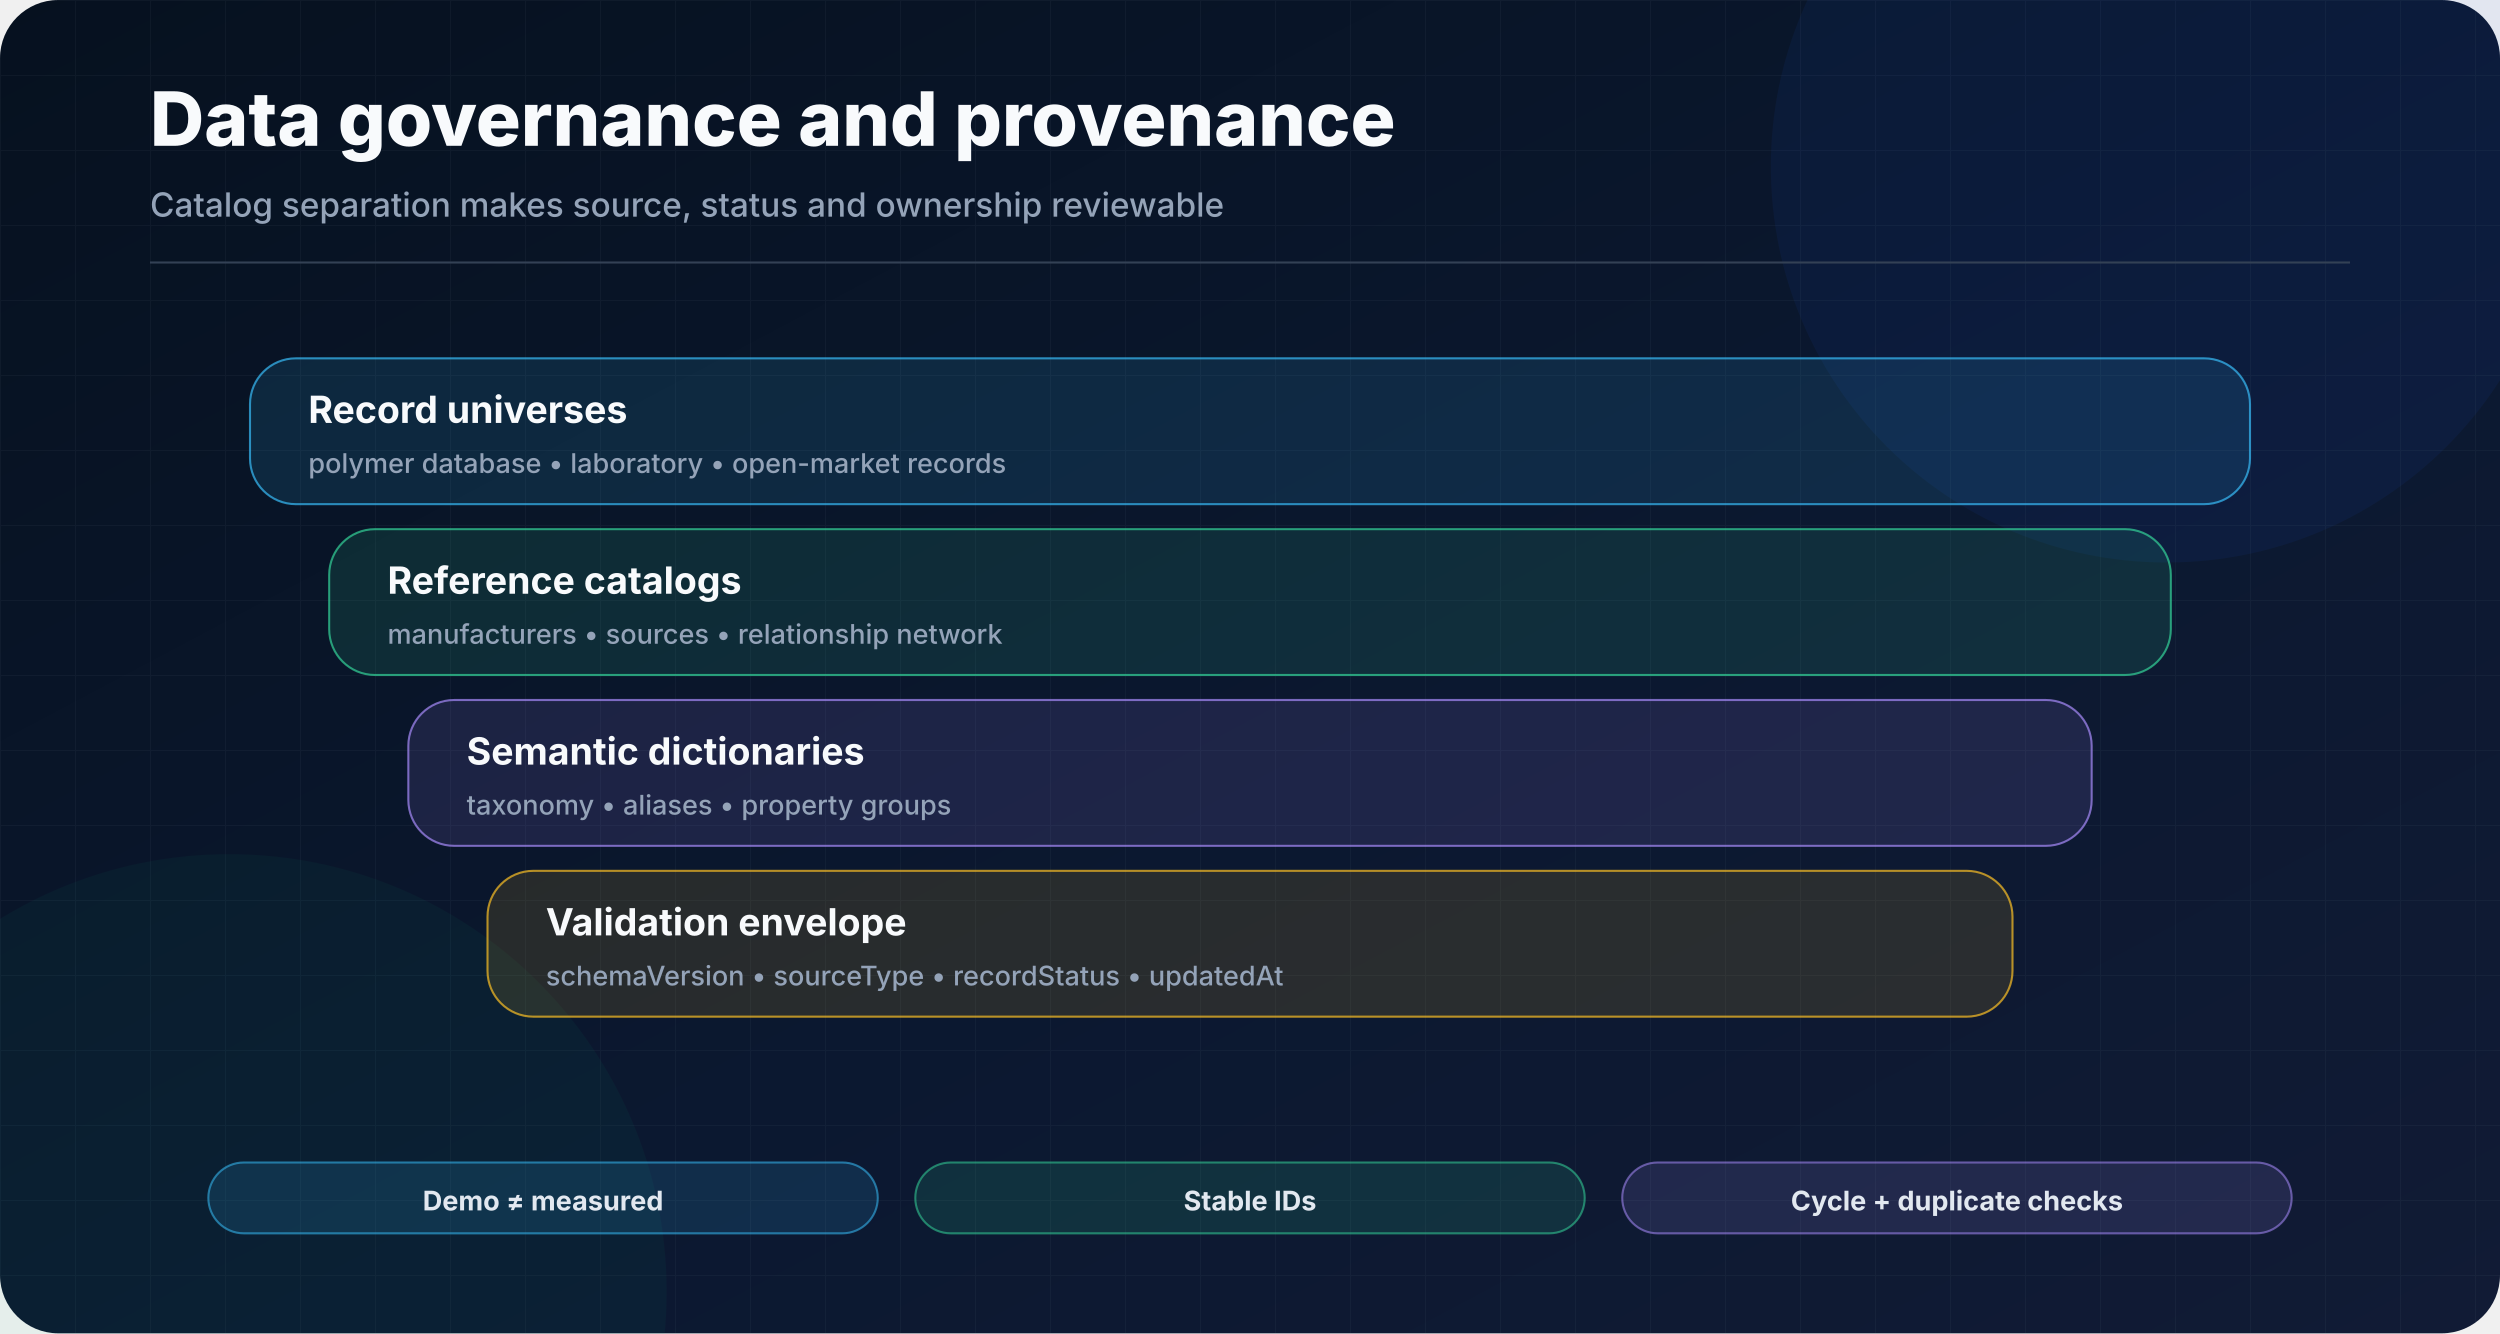
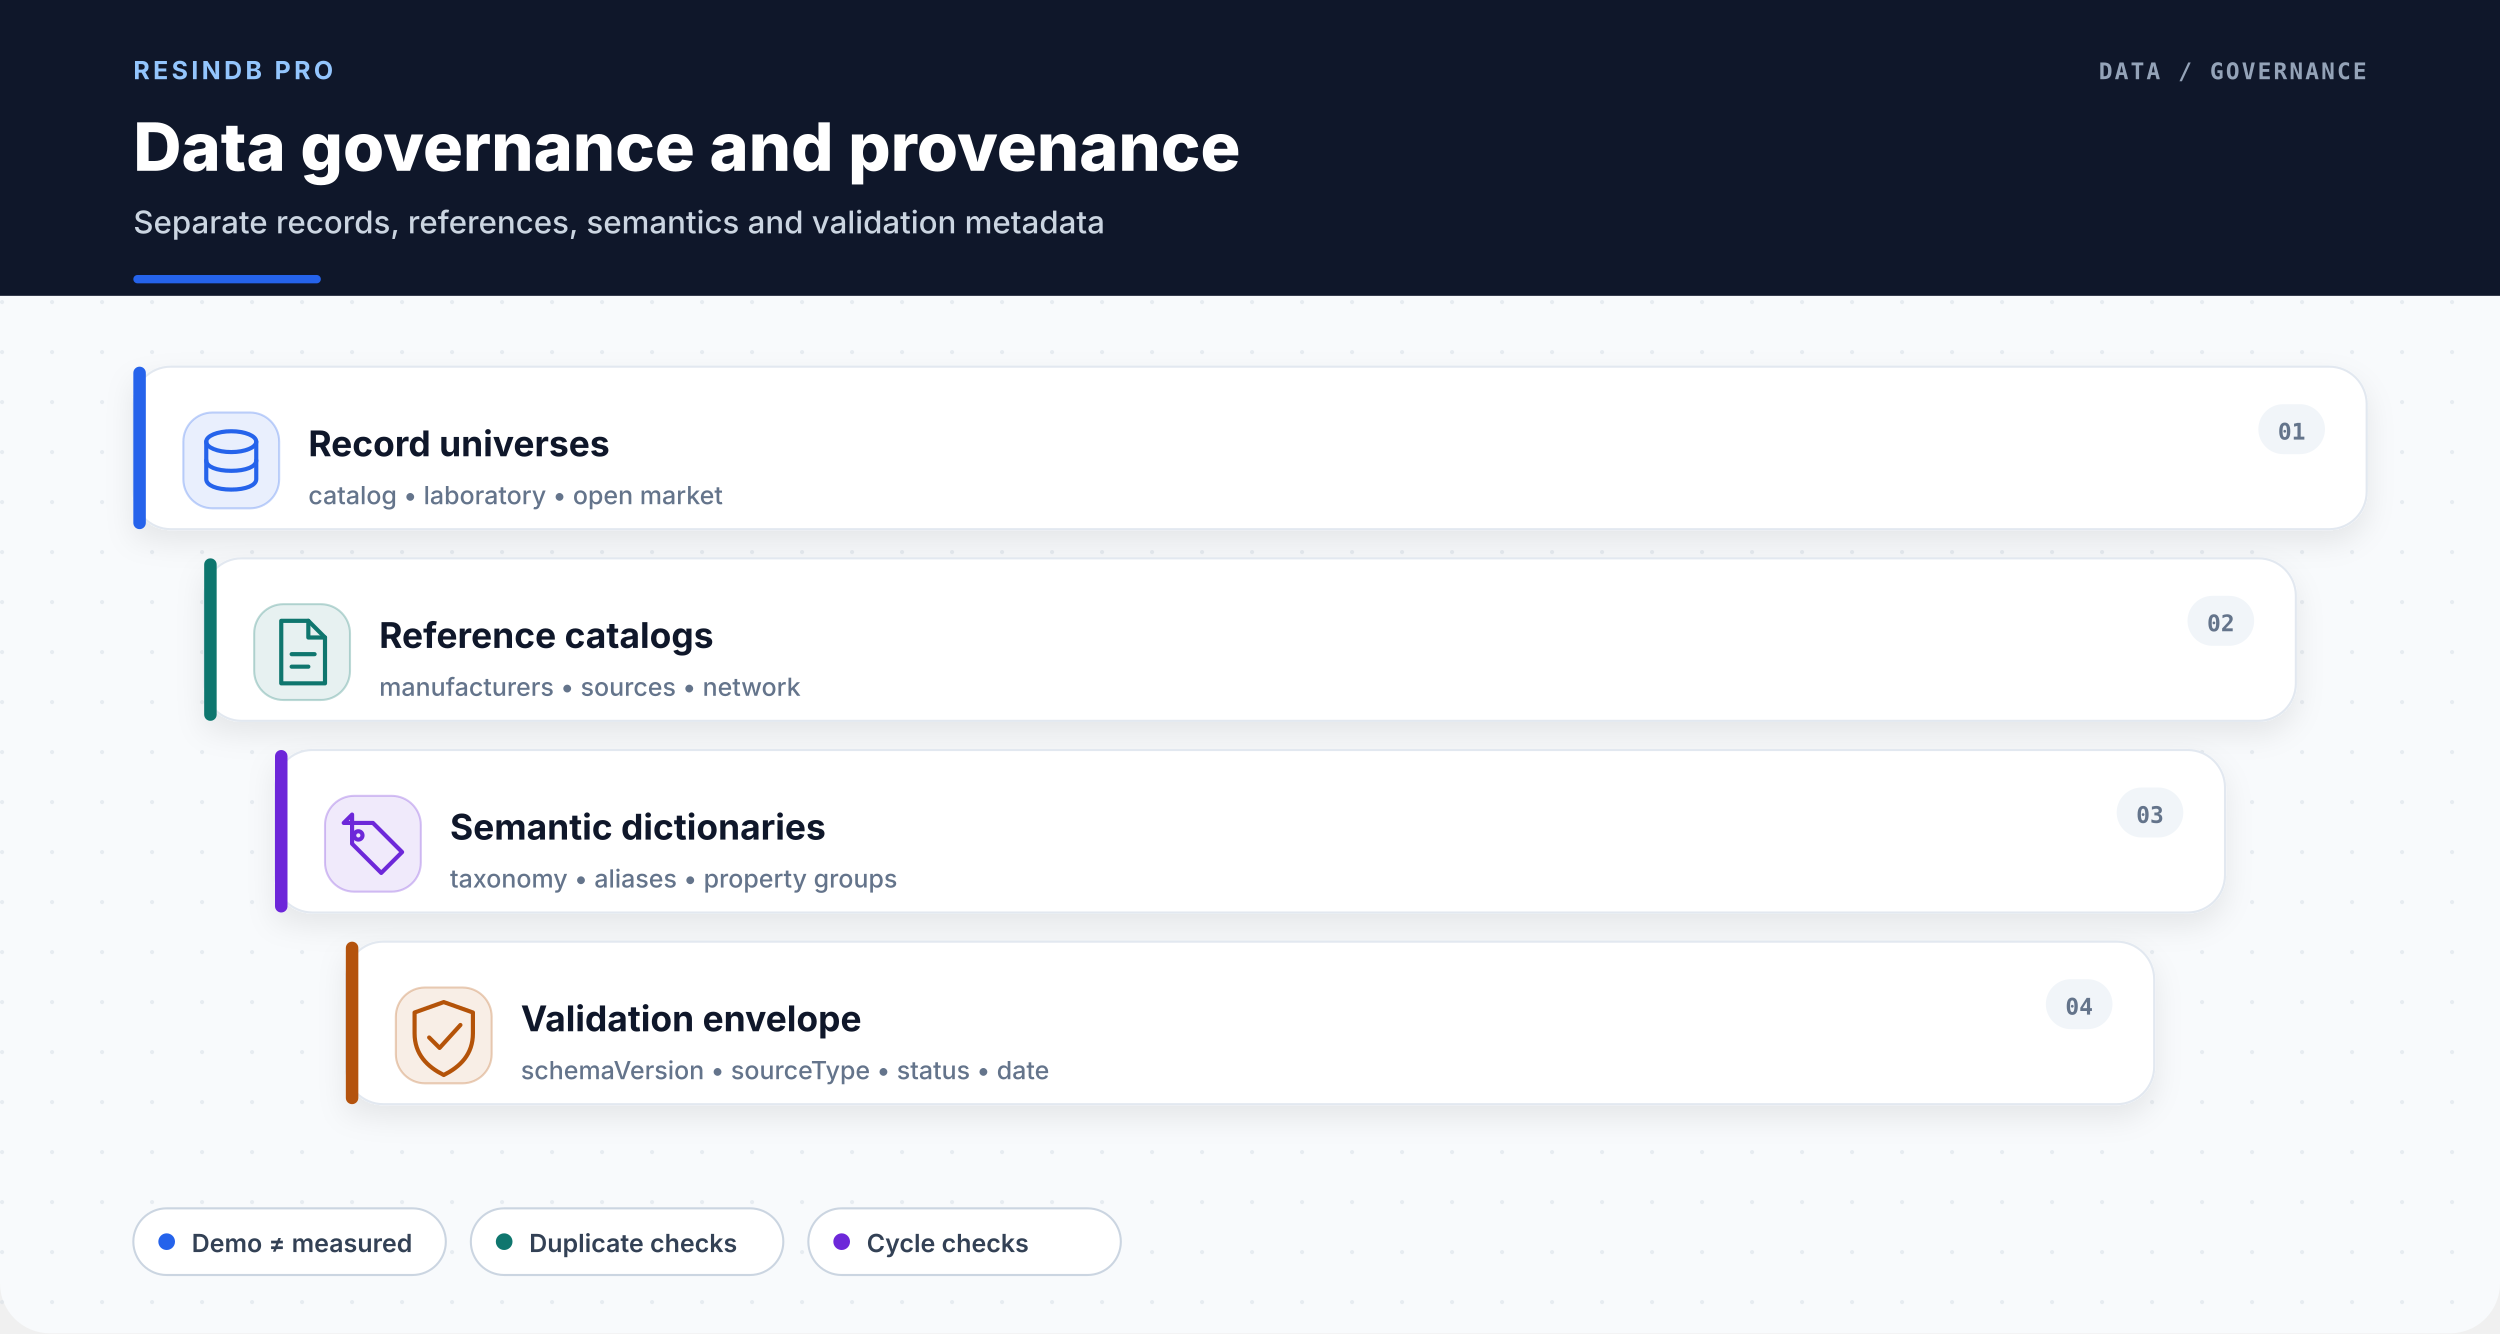
- <svg xmlns="http://www.w3.org/2000/svg" width="1200" height="640" viewBox="0 0 1200 640" role="img" aria-labelledby="governance-title governance-title-desc">
+ <svg xmlns="http://www.w3.org/2000/svg" width="1200" height="640" viewBox="0 0 1200 640" role="img" aria-labelledby="governance-title governance-title-desc" data-design-system="resindb-uiux-pro-max-v1" shape-rendering="geometricPrecision">
  <defs>
-     <linearGradient id="bg" x1="0" y1="0" x2="1" y2="1">
-       <stop offset="0" stop-color="#06111f" />
-       <stop offset=".56" stop-color="#0b1830" />
-       <stop offset="1" stop-color="#111b35" />
-     </linearGradient>
-     <linearGradient id="cyan" x1="0" y1="0" x2="1" y2="1">
-       <stop offset="0" stop-color="#22d3ee" />
-       <stop offset="1" stop-color="#2563eb" />
-     </linearGradient>
-     <linearGradient id="emerald" x1="0" y1="0" x2="1" y2="1">
-       <stop offset="0" stop-color="#34d399" />
-       <stop offset="1" stop-color="#059669" />
-     </linearGradient>
-     <filter id="shadow" x="-25%" y="-25%" width="150%" height="170%">
-       <feDropShadow dx="0" dy="12" stdDeviation="12" flood-color="#020617" flood-opacity=".46" />
+     <filter id="shadow-sm" x="-15%" y="-20%" width="130%" height="150%">
+       <feDropShadow dx="0" dy="6" stdDeviation="7" flood-color="#0F172A" flood-opacity=".08" />
    </filter>
-     <filter id="glow" x="-50%" y="-50%" width="200%" height="200%">
-       <feGaussianBlur stdDeviation="7" result="blur" />
-       <feMerge>
-         <feMergeNode in="blur" />
-         <feMergeNode in="SourceGraphic" />
-       </feMerge>
-     </filter>
-     <pattern id="grid" width="36" height="36" patternUnits="userSpaceOnUse">
-       <path d="M36 0H0V36" fill="none" stroke="#94a3b8" stroke-opacity=".055" />
+     <pattern id="dot-grid" width="24" height="24" patternUnits="userSpaceOnUse">
+       <circle cx="1" cy="1" r="1" fill="#CBD5E1" fill-opacity=".38" />
    </pattern>
-     <marker id="arrow" markerWidth="10" markerHeight="10" refX="9" refY="5" orient="auto">
-       <path d="M0 0L10 5L0 10Z" fill="#38bdf8" />
+     <marker id="arrow" markerWidth="9" markerHeight="9" refX="8" refY="4.5" orient="auto">
+       <path d="M0 0L9 4.5L0 9Z" fill="#2563EB" />
    </marker>
-     <marker id="arrow-muted" markerWidth="10" markerHeight="10" refX="9" refY="5" orient="auto">
-       <path d="M0 0L10 5L0 10Z" fill="#64748b" />
+     <marker id="arrow-muted" markerWidth="9" markerHeight="9" refX="8" refY="4.5" orient="auto">
+       <path d="M0 0L9 4.5L0 9Z" fill="#64748B" />
    </marker>
  </defs>
-   <rect width="1200" height="640" rx="28" fill="url(#bg)" />
-   <rect width="1200" height="640" rx="28" fill="url(#grid)" />
-   <circle cx="1040" cy="80" r="190" fill="#2563eb" fill-opacity=".07" />
-   <circle cx="110" cy="620" r="210" fill="#10b981" fill-opacity=".05" />
-   <text x="72" y="70" fill="#f8fafc" font-family="Inter,Segoe UI,Arial,sans-serif" font-size="36" font-weight="820" text-anchor="start">Data governance and provenance</text>
-   <text x="72" y="104" fill="#94a3b8" font-family="Inter,Segoe UI,Arial,sans-serif" font-size="16" font-weight="520" text-anchor="start">Catalog separation makes source, status and ownership reviewable</text>
-   <path d="M72 126H1128" stroke="#334155" />
-   <rect x="120" y="172" width="960" height="70" rx="22" fill="#38bdf8" fill-opacity=".12" stroke="#38bdf8" stroke-opacity=".7" />
-   <text x="148" y="203" fill="#f8fafc" font-family="Inter,Segoe UI,Arial,sans-serif" font-size="18" font-weight="740" text-anchor="start">Record universes</text>
-   <text x="148" y="227" fill="#94a3b8" font-family="Inter,Segoe UI,Arial,sans-serif" font-size="13" font-weight="520" text-anchor="start">polymer database • laboratory • open-market records</text>
-   <rect x="158" y="254" width="884" height="70" rx="22" fill="#34d399" fill-opacity=".12" stroke="#34d399" stroke-opacity=".7" />
-   <text x="186" y="285" fill="#f8fafc" font-family="Inter,Segoe UI,Arial,sans-serif" font-size="18" font-weight="740" text-anchor="start">Reference catalogs</text>
-   <text x="186" y="309" fill="#94a3b8" font-family="Inter,Segoe UI,Arial,sans-serif" font-size="13" font-weight="520" text-anchor="start">manufacturers • sources • relationship network</text>
-   <rect x="196" y="336" width="808" height="70" rx="22" fill="#a78bfa" fill-opacity=".12" stroke="#a78bfa" stroke-opacity=".7" />
-   <text x="224" y="367" fill="#f8fafc" font-family="Inter,Segoe UI,Arial,sans-serif" font-size="18" font-weight="740" text-anchor="start">Semantic dictionaries</text>
-   <text x="224" y="391" fill="#94a3b8" font-family="Inter,Segoe UI,Arial,sans-serif" font-size="13" font-weight="520" text-anchor="start">taxonomy • aliases • property groups</text>
-   <rect x="234" y="418" width="732" height="70" rx="22" fill="#fbbf24" fill-opacity=".12" stroke="#fbbf24" stroke-opacity=".7" />
-   <text x="262" y="449" fill="#f8fafc" font-family="Inter,Segoe UI,Arial,sans-serif" font-size="18" font-weight="740" text-anchor="start">Validation envelope</text>
-   <text x="262" y="473" fill="#94a3b8" font-family="Inter,Segoe UI,Arial,sans-serif" font-size="13" font-weight="520" text-anchor="start">schemaVersion • sourceType • recordStatus • updatedAt</text>
-   <g>
-     <rect x="100" y="558" width="321.333" height="34" rx="17" fill="#38bdf8" fill-opacity=".13" stroke="#38bdf8" stroke-opacity=".55" />
-     <text x="260.667" y="581" fill="#e2e8f0" font-family="Inter,Segoe UI,Arial,sans-serif" font-size="13" font-weight="650" text-anchor="middle">Demo ≠ measured</text>
+   <rect width="1200" height="640" rx="24" fill="#F8FAFC" />
+   <rect x="0" y="142" width="1200" height="498" fill="url(#dot-grid)" />
+   <rect x="0" y="0" width="1200" height="142" fill="#0F172A" />
+   <text x="64" y="38" fill="#93C5FD" font-family="Inter,Segoe UI,Arial,sans-serif" font-size="12" font-weight="750" text-anchor="start" letter-spacing="1.6">RESINDB PRO</text>
+   <text x="64" y="82" fill="#FFFFFF" font-family="Inter,Segoe UI,Arial,sans-serif" font-size="32" font-weight="760" text-anchor="start">Data governance and provenance</text>
+   <text x="64" y="112" fill="#CBD5E1" font-family="Inter,Segoe UI,Arial,sans-serif" font-size="15" font-weight="450" text-anchor="start">Separate records, references, semantics and validation metadata</text>
+   <text x="1136" y="38" fill="#94A3B8" font-family="JetBrains Mono,SFMono-Regular,Consolas,monospace" font-size="11" font-weight="650" text-anchor="end" letter-spacing="1.0">DATA / GOVERNANCE</text>
+   <rect x="64" y="132" width="90" height="4" rx="2" fill="#2563EB" />
+   <g filter="url(#shadow-sm)">
+     <rect x="64" y="176" width="1072" height="78" rx="18" fill="#FFFFFF" stroke="#E2E8F0" />
+     <rect x="64" y="176" width="6" height="78" rx="3" fill="#2563EB" />
  </g>
-   <g>
-     <rect x="439.333" y="558" width="321.333" height="34" rx="17" fill="#34d399" fill-opacity=".13" stroke="#34d399" stroke-opacity=".55" />
-     <text x="600.0" y="581" fill="#e2e8f0" font-family="Inter,Segoe UI,Arial,sans-serif" font-size="13" font-weight="650" text-anchor="middle">Stable IDs</text>
+   <rect x="88" y="198" width="46" height="46" rx="14" fill="#2563EB" fill-opacity=".10" stroke="#2563EB" stroke-opacity=".28" />
+   <g fill="none" stroke="#2563EB" stroke-width="2" stroke-linecap="round" stroke-linejoin="round">
+     <ellipse cx="111.0" cy="212.0" rx="12" ry="5" />
+     <path d="M99.0 212.0v18c0 3 5 5 12 5s12-2 12-5v-18" />
+     <path d="M99.0 221.0c0 3 5 5 12 5s12-2 12-5" />
  </g>
-   <g>
-     <rect x="778.667" y="558" width="321.333" height="34" rx="17" fill="#a78bfa" fill-opacity=".13" stroke="#a78bfa" stroke-opacity=".55" />
-     <text x="939.333" y="581" fill="#e2e8f0" font-family="Inter,Segoe UI,Arial,sans-serif" font-size="13" font-weight="650" text-anchor="middle">Cycle + duplicate checks</text>
+   <text x="148" y="219" fill="#0F172A" font-family="Inter,Segoe UI,Arial,sans-serif" font-size="17" font-weight="720" text-anchor="start">Record universes</text>
+   <text x="148" y="242" fill="#64748B" font-family="Inter,Segoe UI,Arial,sans-serif" font-size="12" font-weight="500" text-anchor="start">catalog • laboratory • open market</text>
+   <rect x="1084" y="194" width="32" height="24" rx="12" fill="#F1F5F9" />
+   <text x="1100" y="211" fill="#64748B" font-family="JetBrains Mono,SFMono-Regular,Consolas,monospace" font-size="11" font-weight="700" text-anchor="middle">01</text>
+   <g filter="url(#shadow-sm)">
+     <rect x="98" y="268" width="1004" height="78" rx="18" fill="#FFFFFF" stroke="#E2E8F0" />
+     <rect x="98" y="268" width="6" height="78" rx="3" fill="#0F766E" />
  </g>
+   <rect x="122" y="290" width="46" height="46" rx="14" fill="#0F766E" fill-opacity=".10" stroke="#0F766E" stroke-opacity=".28" />
+   <g fill="none" stroke="#0F766E" stroke-width="2" stroke-linecap="round" stroke-linejoin="round">
+     <path d="M135.0 298.0h13l8 8v22h-21z" />
+     <path d="M148.0 298.0v8h8M140.0 314.0h11M140.0 320.0h8" />
+   </g>
+   <text x="182" y="311" fill="#0F172A" font-family="Inter,Segoe UI,Arial,sans-serif" font-size="17" font-weight="720" text-anchor="start">Reference catalogs</text>
+   <text x="182" y="334" fill="#64748B" font-family="Inter,Segoe UI,Arial,sans-serif" font-size="12" font-weight="500" text-anchor="start">manufacturers • sources • network</text>
+   <rect x="1050" y="286" width="32" height="24" rx="12" fill="#F1F5F9" />
+   <text x="1066" y="303" fill="#64748B" font-family="JetBrains Mono,SFMono-Regular,Consolas,monospace" font-size="11" font-weight="700" text-anchor="middle">02</text>
+   <g filter="url(#shadow-sm)">
+     <rect x="132" y="360" width="936" height="78" rx="18" fill="#FFFFFF" stroke="#E2E8F0" />
+     <rect x="132" y="360" width="6" height="78" rx="3" fill="#6D28D9" />
+   </g>
+   <rect x="156" y="382" width="46" height="46" rx="14" fill="#6D28D9" fill-opacity=".10" stroke="#6D28D9" stroke-opacity=".28" />
+   <g fill="none" stroke="#6D28D9" stroke-width="2" stroke-linecap="round" stroke-linejoin="round">
+     <path d="M165.0 395.0h14l14 14-10 10-14-14v-14z" />
+     <circle cx="172.0" cy="401.0" r="2" />
+   </g>
+   <text x="216" y="403" fill="#0F172A" font-family="Inter,Segoe UI,Arial,sans-serif" font-size="17" font-weight="720" text-anchor="start">Semantic dictionaries</text>
+   <text x="216" y="426" fill="#64748B" font-family="Inter,Segoe UI,Arial,sans-serif" font-size="12" font-weight="500" text-anchor="start">taxonomy • aliases • property groups</text>
+   <rect x="1016" y="378" width="32" height="24" rx="12" fill="#F1F5F9" />
+   <text x="1032" y="395" fill="#64748B" font-family="JetBrains Mono,SFMono-Regular,Consolas,monospace" font-size="11" font-weight="700" text-anchor="middle">03</text>
+   <g filter="url(#shadow-sm)">
+     <rect x="166" y="452" width="868" height="78" rx="18" fill="#FFFFFF" stroke="#E2E8F0" />
+     <rect x="166" y="452" width="6" height="78" rx="3" fill="#B45309" />
+   </g>
+   <rect x="190" y="474" width="46" height="46" rx="14" fill="#B45309" fill-opacity=".10" stroke="#B45309" stroke-opacity=".28" />
+   <g fill="none" stroke="#B45309" stroke-width="2" stroke-linecap="round" stroke-linejoin="round">
+     <path d="M213.0 481.0l14 5v10c0 10-6 16-14 20-8-4-14-10-14-20v-10z" />
+     <path d="M206.0 498.0l5 5 10-11" />
+   </g>
+   <text x="250" y="495" fill="#0F172A" font-family="Inter,Segoe UI,Arial,sans-serif" font-size="17" font-weight="720" text-anchor="start">Validation envelope</text>
+   <text x="250" y="518" fill="#64748B" font-family="Inter,Segoe UI,Arial,sans-serif" font-size="12" font-weight="500" text-anchor="start">schemaVersion • sourceType • status • date</text>
+   <rect x="982" y="470" width="32" height="24" rx="12" fill="#F1F5F9" />
+   <text x="998" y="487" fill="#64748B" font-family="JetBrains Mono,SFMono-Regular,Consolas,monospace" font-size="11" font-weight="700" text-anchor="middle">04</text>
+   <rect x="64" y="580" width="150" height="32" rx="16" fill="#FFFFFF" stroke="#CBD5E1" />
+   <circle cx="80" cy="596" r="4" fill="#2563EB" />
+   <text x="92" y="601" fill="#334155" font-family="Inter,Segoe UI,Arial,sans-serif" font-size="12" font-weight="600" text-anchor="start">Demo ≠ measured</text>
+   <rect x="226" y="580" width="150" height="32" rx="16" fill="#FFFFFF" stroke="#CBD5E1" />
+   <circle cx="242" cy="596" r="4" fill="#0F766E" />
+   <text x="254" y="601" fill="#334155" font-family="Inter,Segoe UI,Arial,sans-serif" font-size="12" font-weight="600" text-anchor="start">Duplicate checks</text>
+   <rect x="388" y="580" width="150" height="32" rx="16" fill="#FFFFFF" stroke="#CBD5E1" />
+   <circle cx="404" cy="596" r="4" fill="#6D28D9" />
+   <text x="416" y="601" fill="#334155" font-family="Inter,Segoe UI,Arial,sans-serif" font-size="12" font-weight="600" text-anchor="start">Cycle checks</text>
</svg>
